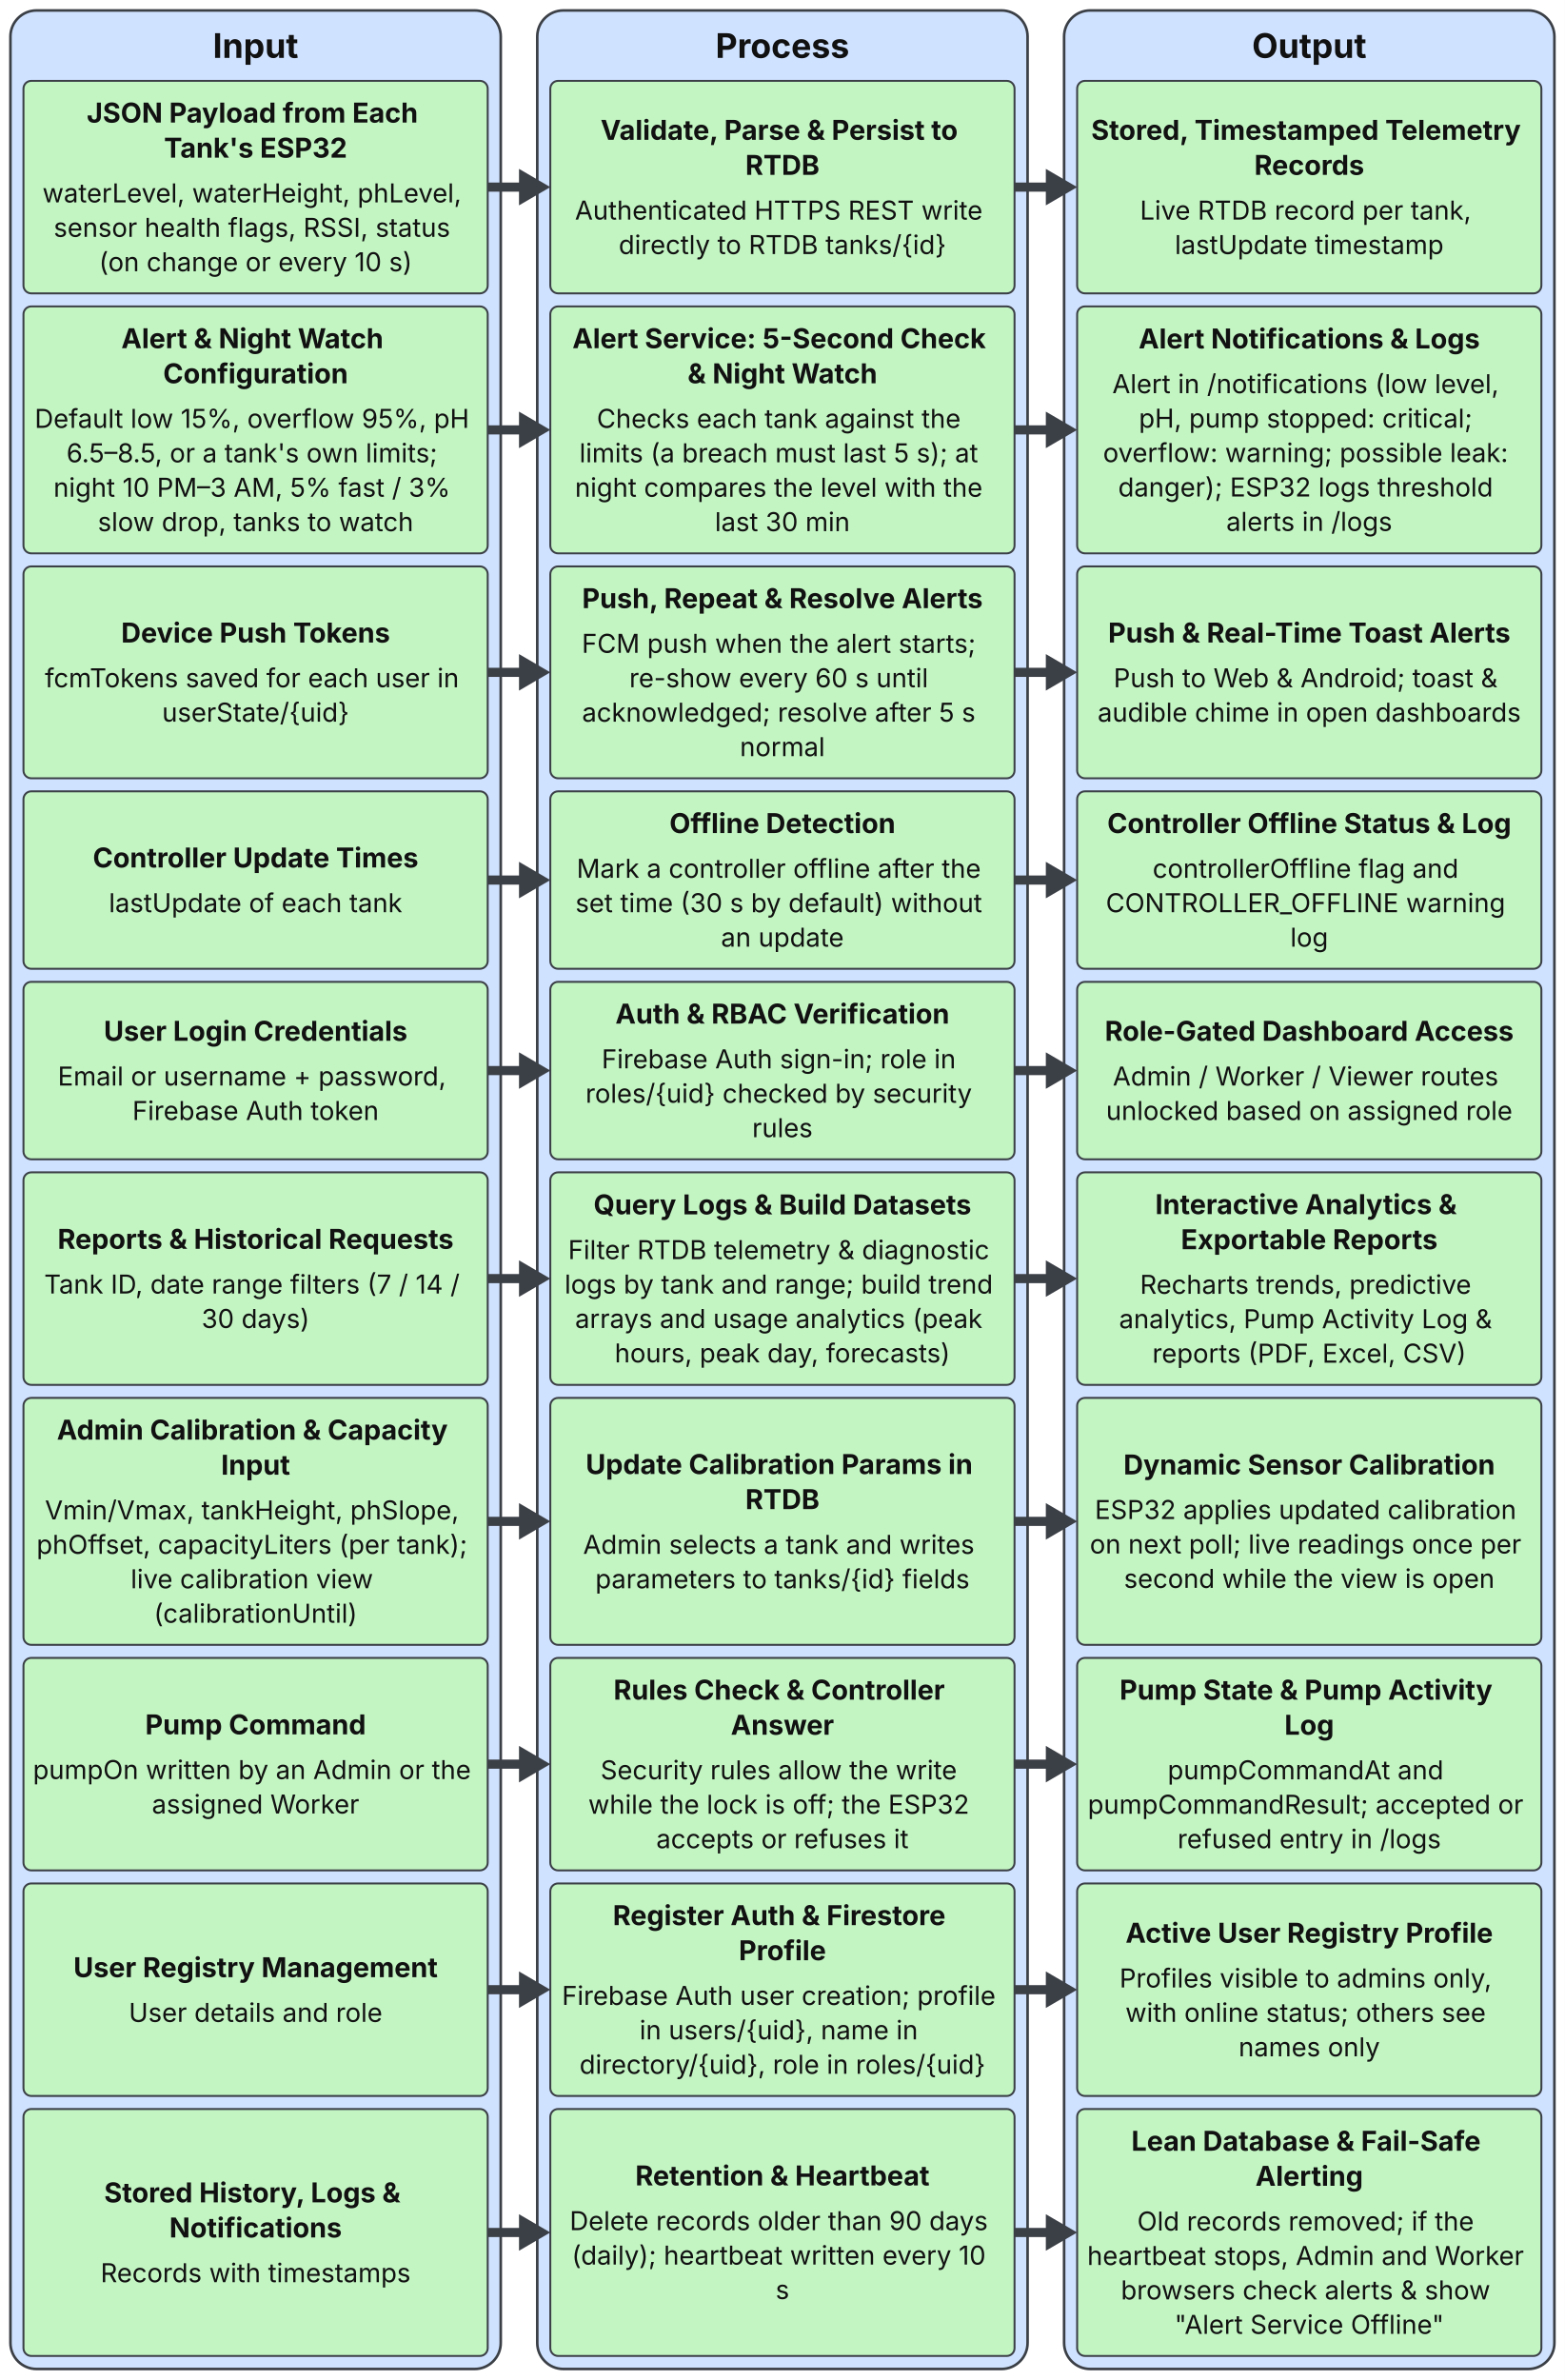
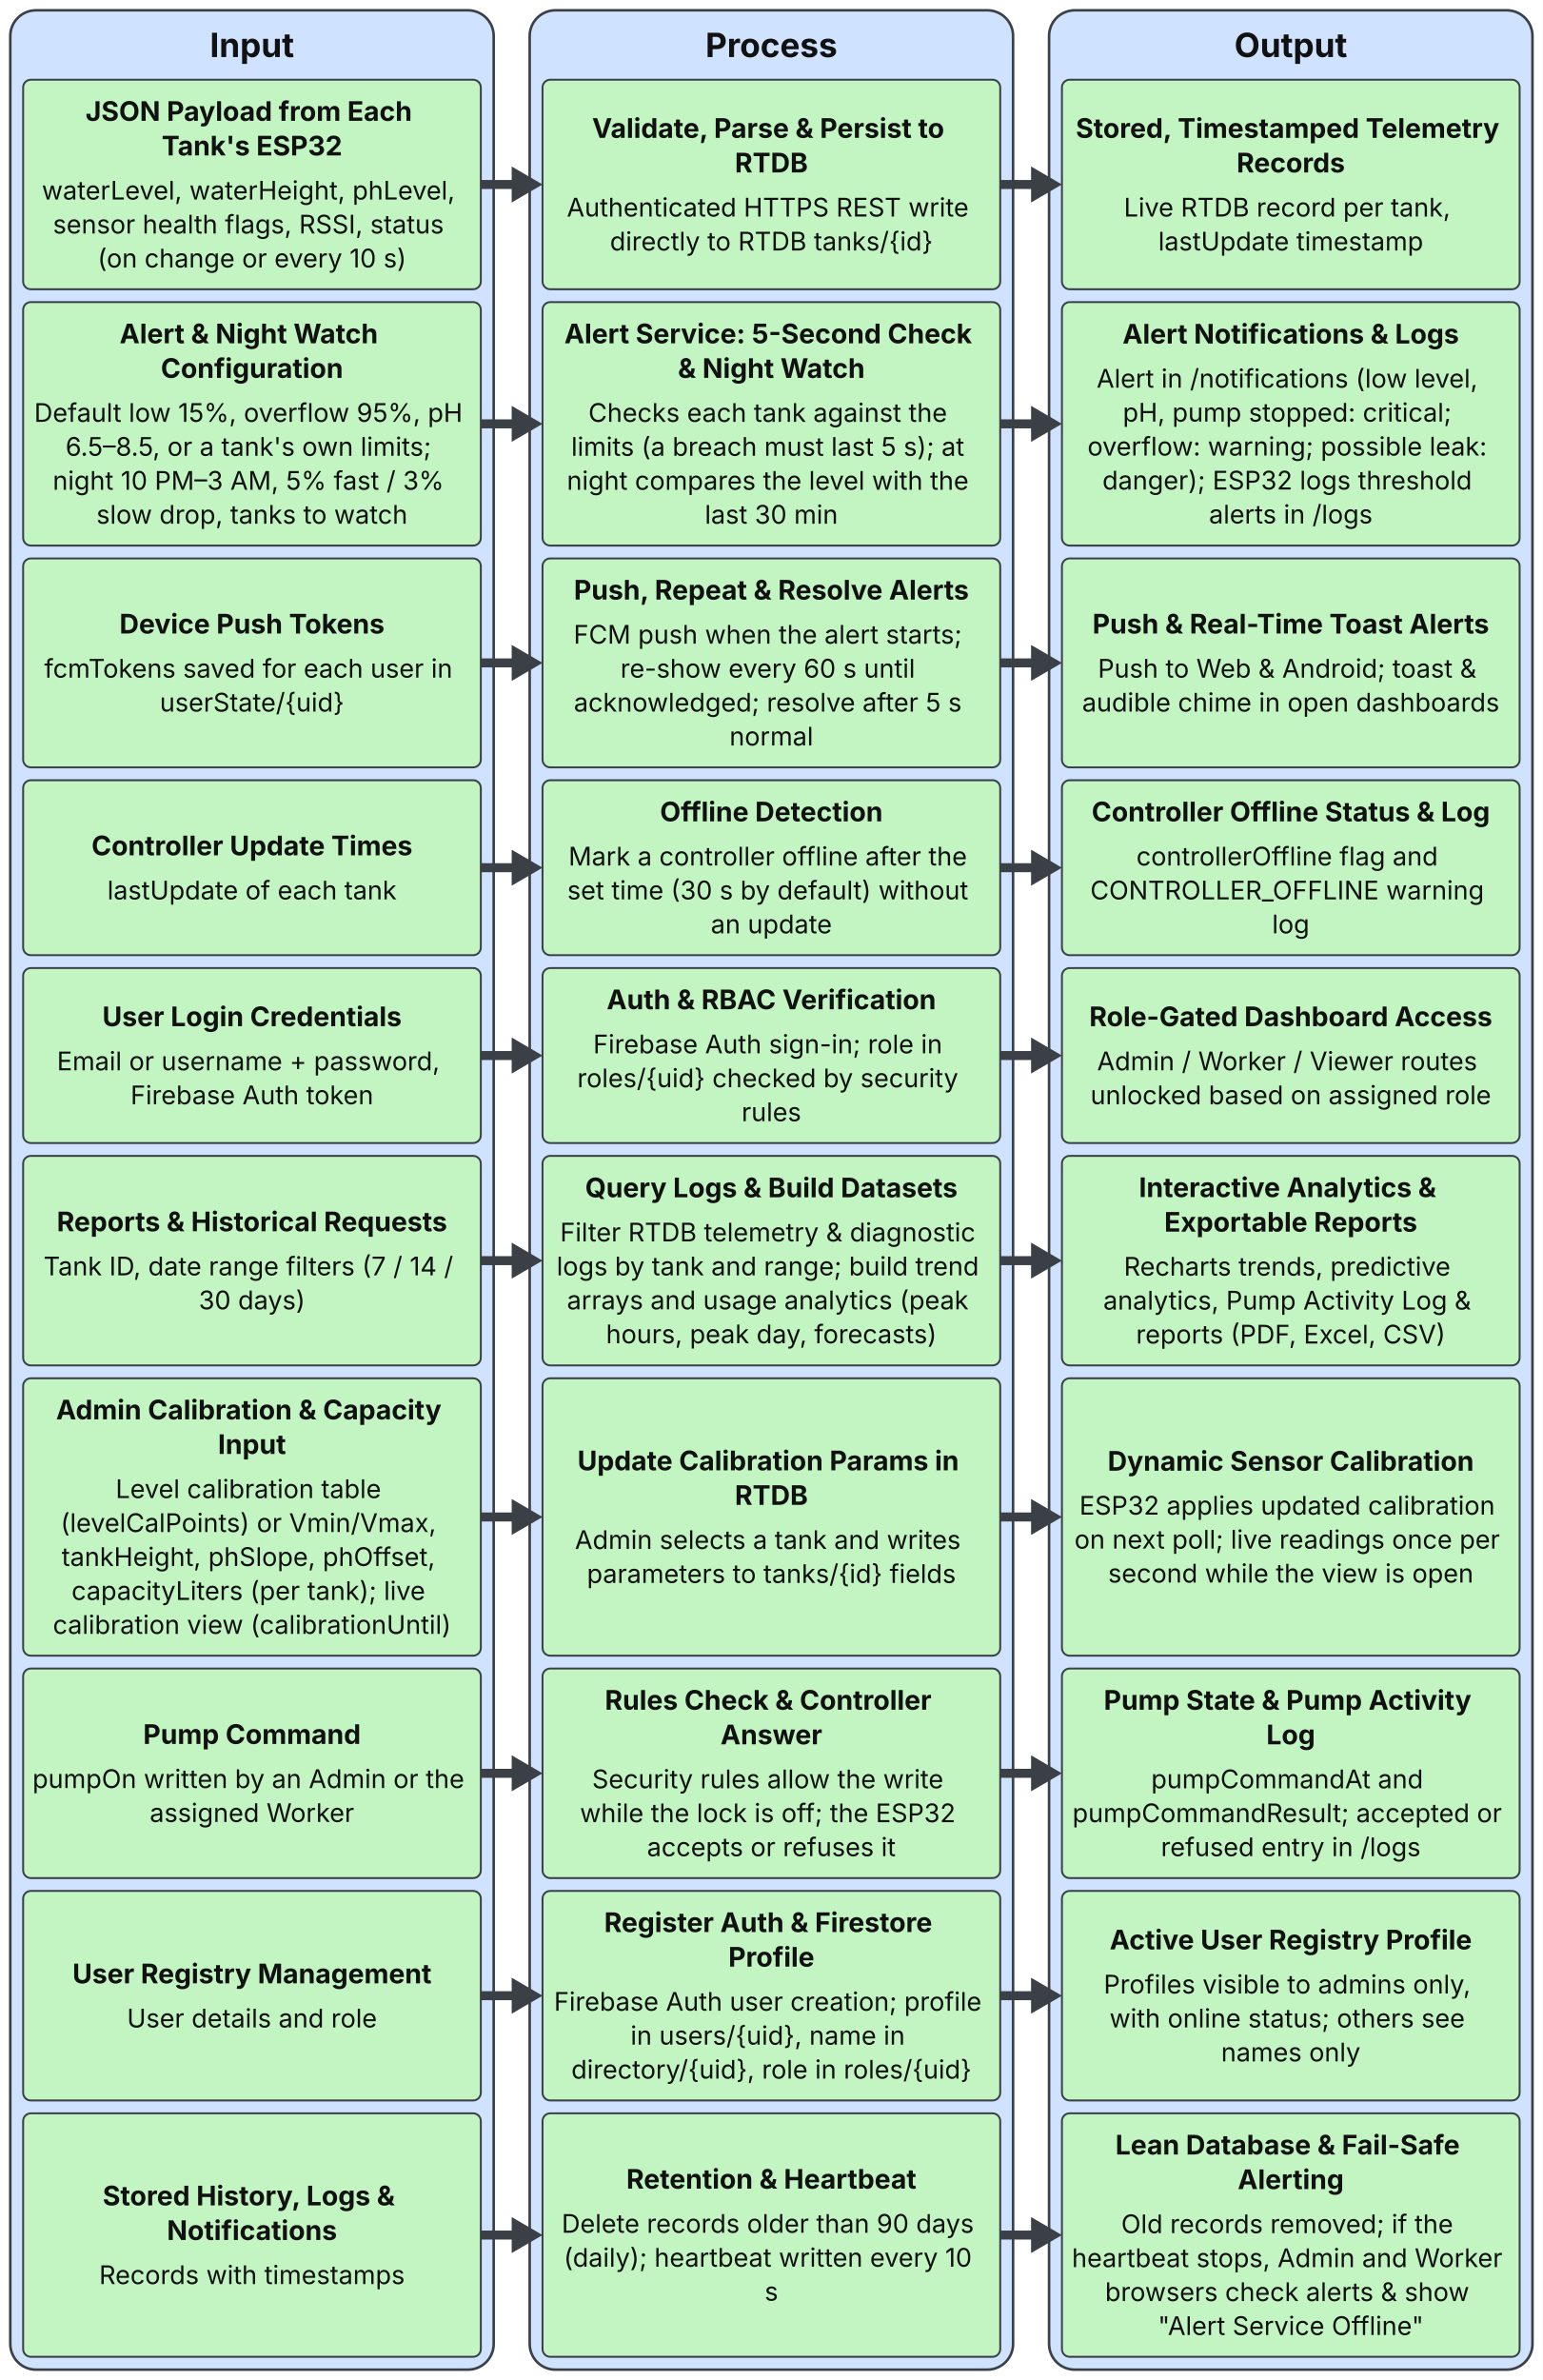
- <svg xmlns="http://www.w3.org/2000/svg" width="1200" height="1825" viewBox="0 0 1200 1825">
-   <rect width="1200" height="1825" fill="#FFFFFF" />
+ <svg xmlns="http://www.w3.org/2000/svg" width="1200" height="1851" viewBox="0 0 1200 1851">
+   <rect width="1200" height="1851" fill="#FFFFFF" />
  <defs>
    <marker id="ah" viewBox="0 0 10 10" refX="9" refY="5" markerWidth="6" markerHeight="6" orient="auto-start-reverse">
      <path d="M0,0 L10,5 L0,10 z" fill="#3B3F46" />
    </marker>
    <marker id="ahs" viewBox="0 0 10 10" refX="9" refY="5" markerWidth="9" markerHeight="9" orient="auto-start-reverse">
      <path d="M0,0 L10,5 L0,10 z" fill="#3B3F46" />
    </marker>
  </defs>
-   <rect x="8" y="8" width="376" height="1808.56" rx="20" fill="#CFE2FF" stroke="#3B3F46" stroke-width="2" />
+   <rect x="8" y="8" width="376" height="1834.96" rx="20" fill="#CFE2FF" stroke="#3B3F46" stroke-width="2" />
  <text x="196" y="44.4" font-family="Inter, 'Segoe UI', Arial, sans-serif" font-size="26" font-weight="700" text-anchor="middle" fill="#111111">
    <tspan x="196" dy="0">Input</tspan>
  </text>
-   <rect x="412" y="8" width="376" height="1808.56" rx="20" fill="#CFE2FF" stroke="#3B3F46" stroke-width="2" />
+   <rect x="412" y="8" width="376" height="1834.96" rx="20" fill="#CFE2FF" stroke="#3B3F46" stroke-width="2" />
  <text x="600" y="44.4" font-family="Inter, 'Segoe UI', Arial, sans-serif" font-size="26" font-weight="700" text-anchor="middle" fill="#111111">
    <tspan x="600" dy="0">Process</tspan>
  </text>
-   <rect x="816" y="8" width="376" height="1808.56" rx="20" fill="#CFE2FF" stroke="#3B3F46" stroke-width="2" />
+   <rect x="816" y="8" width="376" height="1834.96" rx="20" fill="#CFE2FF" stroke="#3B3F46" stroke-width="2" />
  <text x="1004" y="44.4" font-family="Inter, 'Segoe UI', Arial, sans-serif" font-size="26" font-weight="700" text-anchor="middle" fill="#111111">
    <tspan x="1004" dy="0">Output</tspan>
  </text>
  <rect x="18" y="62" width="356" height="162.96" rx="6" fill="#C3F5C3" stroke="#3B3F46" stroke-width="1.5" />
  <text x="196" y="94.0" font-family="Inter, 'Segoe UI', Arial, sans-serif" font-size="21" font-weight="700" text-anchor="middle" fill="#111111">
    <tspan x="196" dy="0">JSON Payload from Each</tspan>
    <tspan x="196" dy="26.9">Tank's ESP32</tspan>
  </text>
  <text x="196" y="155.2" font-family="Inter, 'Segoe UI', Arial, sans-serif" font-size="20" font-weight="400" text-anchor="middle" fill="#111111">
    <tspan x="196" dy="0">waterLevel, waterHeight, phLevel,</tspan>
    <tspan x="196" dy="26.4">sensor health flags, RSSI, status</tspan>
    <tspan x="196" dy="26.4">(on change or every 10 s)</tspan>
  </text>
  <rect x="422" y="62" width="356" height="162.96" rx="6" fill="#C3F5C3" stroke="#3B3F46" stroke-width="1.5" />
  <text x="600" y="107.2" font-family="Inter, 'Segoe UI', Arial, sans-serif" font-size="21" font-weight="700" text-anchor="middle" fill="#111111">
    <tspan x="600" dy="0">Validate, Parse &amp; Persist to</tspan>
    <tspan x="600" dy="26.9">RTDB</tspan>
  </text>
  <text x="600" y="168.4" font-family="Inter, 'Segoe UI', Arial, sans-serif" font-size="20" font-weight="400" text-anchor="middle" fill="#111111">
    <tspan x="600" dy="0">Authenticated HTTPS REST write</tspan>
    <tspan x="600" dy="26.4">directly to RTDB tanks/{id}</tspan>
  </text>
  <rect x="826" y="62" width="356" height="162.96" rx="6" fill="#C3F5C3" stroke="#3B3F46" stroke-width="1.5" />
  <text x="1004" y="107.2" font-family="Inter, 'Segoe UI', Arial, sans-serif" font-size="21" font-weight="700" text-anchor="middle" fill="#111111">
    <tspan x="1004" dy="0">Stored, Timestamped Telemetry</tspan>
    <tspan x="1004" dy="26.9">Records</tspan>
  </text>
  <text x="1004" y="168.4" font-family="Inter, 'Segoe UI', Arial, sans-serif" font-size="20" font-weight="400" text-anchor="middle" fill="#111111">
    <tspan x="1004" dy="0">Live RTDB record per tank,</tspan>
    <tspan x="1004" dy="26.4">lastUpdate timestamp</tspan>
  </text>
  <line x1="374" y1="143.48" x2="402" y2="143.48" stroke="#3B3F46" stroke-width="7" />
  <polygon points="398,129.48 422,143.48 398,157.48" fill="#3B3F46" />
  <line x1="778" y1="143.48" x2="806" y2="143.48" stroke="#3B3F46" stroke-width="7" />
  <polygon points="802,129.48 826,143.48 802,157.48" fill="#3B3F46" />
  <rect x="18" y="234.96" width="356" height="189.36" rx="6" fill="#C3F5C3" stroke="#3B3F46" stroke-width="1.5" />
  <text x="196" y="267.0" font-family="Inter, 'Segoe UI', Arial, sans-serif" font-size="21" font-weight="700" text-anchor="middle" fill="#111111">
    <tspan x="196" dy="0">Alert &amp; Night Watch</tspan>
    <tspan x="196" dy="26.9">Configuration</tspan>
  </text>
  <text x="196" y="328.1" font-family="Inter, 'Segoe UI', Arial, sans-serif" font-size="20" font-weight="400" text-anchor="middle" fill="#111111">
    <tspan x="196" dy="0">Default low 15%, overflow 95%, pH</tspan>
    <tspan x="196" dy="26.4">6.5–8.5, or a tank's own limits;</tspan>
    <tspan x="196" dy="26.4">night 10 PM–3 AM, 5% fast / 3%</tspan>
    <tspan x="196" dy="26.4">slow drop, tanks to watch</tspan>
  </text>
  <rect x="422" y="234.96" width="356" height="189.36" rx="6" fill="#C3F5C3" stroke="#3B3F46" stroke-width="1.5" />
  <text x="600" y="267.0" font-family="Inter, 'Segoe UI', Arial, sans-serif" font-size="21" font-weight="700" text-anchor="middle" fill="#111111">
    <tspan x="600" dy="0">Alert Service: 5-Second Check</tspan>
    <tspan x="600" dy="26.9">&amp; Night Watch</tspan>
  </text>
  <text x="600" y="328.1" font-family="Inter, 'Segoe UI', Arial, sans-serif" font-size="20" font-weight="400" text-anchor="middle" fill="#111111">
    <tspan x="600" dy="0">Checks each tank against the</tspan>
    <tspan x="600" dy="26.4">limits (a breach must last 5 s); at</tspan>
    <tspan x="600" dy="26.4">night compares the level with the</tspan>
    <tspan x="600" dy="26.4">last 30 min</tspan>
  </text>
  <rect x="826" y="234.96" width="356" height="189.36" rx="6" fill="#C3F5C3" stroke="#3B3F46" stroke-width="1.5" />
  <text x="1004" y="267.2" font-family="Inter, 'Segoe UI', Arial, sans-serif" font-size="21" font-weight="700" text-anchor="middle" fill="#111111">
    <tspan x="1004" dy="0">Alert Notifications &amp; Logs</tspan>
  </text>
  <text x="1004" y="301.5" font-family="Inter, 'Segoe UI', Arial, sans-serif" font-size="20" font-weight="400" text-anchor="middle" fill="#111111">
    <tspan x="1004" dy="0">Alert in /notifications (low level,</tspan>
    <tspan x="1004" dy="26.4">pH, pump stopped: critical;</tspan>
    <tspan x="1004" dy="26.4">overflow: warning; possible leak:</tspan>
    <tspan x="1004" dy="26.4">danger); ESP32 logs threshold</tspan>
    <tspan x="1004" dy="26.4">alerts in /logs</tspan>
  </text>
  <line x1="374" y1="329.64" x2="402" y2="329.64" stroke="#3B3F46" stroke-width="7" />
  <polygon points="398,315.64 422,329.64 398,343.64" fill="#3B3F46" />
  <line x1="778" y1="329.64" x2="806" y2="329.64" stroke="#3B3F46" stroke-width="7" />
  <polygon points="802,315.64 826,329.64 802,343.64" fill="#3B3F46" />
  <rect x="18" y="434.32" width="356" height="162.48" rx="6" fill="#C3F5C3" stroke="#3B3F46" stroke-width="1.5" />
  <text x="196" y="492.7" font-family="Inter, 'Segoe UI', Arial, sans-serif" font-size="21" font-weight="700" text-anchor="middle" fill="#111111">
    <tspan x="196" dy="0">Device Push Tokens</tspan>
  </text>
  <text x="196" y="527.0" font-family="Inter, 'Segoe UI', Arial, sans-serif" font-size="20" font-weight="400" text-anchor="middle" fill="#111111">
    <tspan x="196" dy="0">fcmTokens saved for each user in</tspan>
    <tspan x="196" dy="26.4">userState/{uid}</tspan>
  </text>
  <rect x="422" y="434.32" width="356" height="162.48" rx="6" fill="#C3F5C3" stroke="#3B3F46" stroke-width="1.5" />
  <text x="600" y="466.3" font-family="Inter, 'Segoe UI', Arial, sans-serif" font-size="21" font-weight="700" text-anchor="middle" fill="#111111">
    <tspan x="600" dy="0">Push, Repeat &amp; Resolve Alerts</tspan>
  </text>
  <text x="600" y="500.6" font-family="Inter, 'Segoe UI', Arial, sans-serif" font-size="20" font-weight="400" text-anchor="middle" fill="#111111">
    <tspan x="600" dy="0">FCM push when the alert starts;</tspan>
    <tspan x="600" dy="26.4">re-show every 60 s until</tspan>
    <tspan x="600" dy="26.4">acknowledged; resolve after 5 s</tspan>
    <tspan x="600" dy="26.4">normal</tspan>
  </text>
  <rect x="826" y="434.32" width="356" height="162.48" rx="6" fill="#C3F5C3" stroke="#3B3F46" stroke-width="1.5" />
  <text x="1004" y="492.7" font-family="Inter, 'Segoe UI', Arial, sans-serif" font-size="21" font-weight="700" text-anchor="middle" fill="#111111">
    <tspan x="1004" dy="0">Push &amp; Real-Time Toast Alerts</tspan>
  </text>
  <text x="1004" y="527.0" font-family="Inter, 'Segoe UI', Arial, sans-serif" font-size="20" font-weight="400" text-anchor="middle" fill="#111111">
    <tspan x="1004" dy="0">Push to Web &amp; Android; toast &amp;</tspan>
    <tspan x="1004" dy="26.4">audible chime in open dashboards</tspan>
  </text>
  <line x1="374" y1="515.56" x2="402" y2="515.56" stroke="#3B3F46" stroke-width="7" />
  <polygon points="398,501.56 422,515.56 398,529.56" fill="#3B3F46" />
  <line x1="778" y1="515.56" x2="806" y2="515.56" stroke="#3B3F46" stroke-width="7" />
  <polygon points="802,501.56 826,515.56 802,529.56" fill="#3B3F46" />
  <rect x="18" y="606.8" width="356" height="136.08" rx="6" fill="#C3F5C3" stroke="#3B3F46" stroke-width="1.5" />
  <text x="196" y="665.2" font-family="Inter, 'Segoe UI', Arial, sans-serif" font-size="21" font-weight="700" text-anchor="middle" fill="#111111">
    <tspan x="196" dy="0">Controller Update Times</tspan>
  </text>
  <text x="196" y="699.5" font-family="Inter, 'Segoe UI', Arial, sans-serif" font-size="20" font-weight="400" text-anchor="middle" fill="#111111">
    <tspan x="196" dy="0">lastUpdate of each tank</tspan>
  </text>
  <rect x="422" y="606.8" width="356" height="136.08" rx="6" fill="#C3F5C3" stroke="#3B3F46" stroke-width="1.5" />
  <text x="600" y="638.8" font-family="Inter, 'Segoe UI', Arial, sans-serif" font-size="21" font-weight="700" text-anchor="middle" fill="#111111">
    <tspan x="600" dy="0">Offline Detection</tspan>
  </text>
  <text x="600" y="673.1" font-family="Inter, 'Segoe UI', Arial, sans-serif" font-size="20" font-weight="400" text-anchor="middle" fill="#111111">
    <tspan x="600" dy="0">Mark a controller offline after the</tspan>
    <tspan x="600" dy="26.4">set time (30 s by default) without</tspan>
    <tspan x="600" dy="26.4">an update</tspan>
  </text>
  <rect x="826" y="606.8" width="356" height="136.08" rx="6" fill="#C3F5C3" stroke="#3B3F46" stroke-width="1.5" />
  <text x="1004" y="638.8" font-family="Inter, 'Segoe UI', Arial, sans-serif" font-size="21" font-weight="700" text-anchor="middle" fill="#111111">
    <tspan x="1004" dy="0">Controller Offline Status &amp; Log</tspan>
  </text>
  <text x="1004" y="673.1" font-family="Inter, 'Segoe UI', Arial, sans-serif" font-size="20" font-weight="400" text-anchor="middle" fill="#111111">
    <tspan x="1004" dy="0">controllerOffline flag and</tspan>
    <tspan x="1004" dy="26.4">CONTROLLER_OFFLINE warning</tspan>
    <tspan x="1004" dy="26.4">log</tspan>
  </text>
  <line x1="374" y1="674.84" x2="402" y2="674.84" stroke="#3B3F46" stroke-width="7" />
  <polygon points="398,660.84 422,674.84 398,688.84" fill="#3B3F46" />
  <line x1="778" y1="674.84" x2="806" y2="674.84" stroke="#3B3F46" stroke-width="7" />
  <polygon points="802,660.84 826,674.84 802,688.84" fill="#3B3F46" />
  <rect x="18" y="752.88" width="356" height="136.08" rx="6" fill="#C3F5C3" stroke="#3B3F46" stroke-width="1.5" />
  <text x="196" y="798.1" font-family="Inter, 'Segoe UI', Arial, sans-serif" font-size="21" font-weight="700" text-anchor="middle" fill="#111111">
    <tspan x="196" dy="0">User Login Credentials</tspan>
  </text>
  <text x="196" y="832.4" font-family="Inter, 'Segoe UI', Arial, sans-serif" font-size="20" font-weight="400" text-anchor="middle" fill="#111111">
    <tspan x="196" dy="0">Email or username + password,</tspan>
    <tspan x="196" dy="26.4">Firebase Auth token</tspan>
  </text>
  <rect x="422" y="752.88" width="356" height="136.08" rx="6" fill="#C3F5C3" stroke="#3B3F46" stroke-width="1.5" />
  <text x="600" y="784.9" font-family="Inter, 'Segoe UI', Arial, sans-serif" font-size="21" font-weight="700" text-anchor="middle" fill="#111111">
    <tspan x="600" dy="0">Auth &amp; RBAC Verification</tspan>
  </text>
  <text x="600" y="819.2" font-family="Inter, 'Segoe UI', Arial, sans-serif" font-size="20" font-weight="400" text-anchor="middle" fill="#111111">
    <tspan x="600" dy="0">Firebase Auth sign-in; role in</tspan>
    <tspan x="600" dy="26.4">roles/{uid} checked by security</tspan>
    <tspan x="600" dy="26.4">rules</tspan>
  </text>
  <rect x="826" y="752.88" width="356" height="136.08" rx="6" fill="#C3F5C3" stroke="#3B3F46" stroke-width="1.5" />
  <text x="1004" y="798.1" font-family="Inter, 'Segoe UI', Arial, sans-serif" font-size="21" font-weight="700" text-anchor="middle" fill="#111111">
    <tspan x="1004" dy="0">Role-Gated Dashboard Access</tspan>
  </text>
  <text x="1004" y="832.4" font-family="Inter, 'Segoe UI', Arial, sans-serif" font-size="20" font-weight="400" text-anchor="middle" fill="#111111">
    <tspan x="1004" dy="0">Admin / Worker / Viewer routes</tspan>
    <tspan x="1004" dy="26.4">unlocked based on assigned role</tspan>
  </text>
  <line x1="374" y1="820.92" x2="402" y2="820.92" stroke="#3B3F46" stroke-width="7" />
  <polygon points="398,806.92 422,820.92 398,834.92" fill="#3B3F46" />
  <line x1="778" y1="820.92" x2="806" y2="820.92" stroke="#3B3F46" stroke-width="7" />
  <polygon points="802,806.92 826,820.92 802,834.92" fill="#3B3F46" />
  <rect x="18" y="898.96" width="356" height="162.96" rx="6" fill="#C3F5C3" stroke="#3B3F46" stroke-width="1.5" />
  <text x="196" y="957.6" font-family="Inter, 'Segoe UI', Arial, sans-serif" font-size="21" font-weight="700" text-anchor="middle" fill="#111111">
    <tspan x="196" dy="0">Reports &amp; Historical Requests</tspan>
  </text>
  <text x="196" y="991.9" font-family="Inter, 'Segoe UI', Arial, sans-serif" font-size="20" font-weight="400" text-anchor="middle" fill="#111111">
    <tspan x="196" dy="0">Tank ID, date range filters (7 / 14 /</tspan>
    <tspan x="196" dy="26.4">30 days)</tspan>
  </text>
  <rect x="422" y="898.96" width="356" height="162.96" rx="6" fill="#C3F5C3" stroke="#3B3F46" stroke-width="1.5" />
  <text x="600" y="931.2" font-family="Inter, 'Segoe UI', Arial, sans-serif" font-size="21" font-weight="700" text-anchor="middle" fill="#111111">
    <tspan x="600" dy="0">Query Logs &amp; Build Datasets</tspan>
  </text>
  <text x="600" y="965.5" font-family="Inter, 'Segoe UI', Arial, sans-serif" font-size="20" font-weight="400" text-anchor="middle" fill="#111111">
    <tspan x="600" dy="0">Filter RTDB telemetry &amp; diagnostic</tspan>
    <tspan x="600" dy="26.4">logs by tank and range; build trend</tspan>
    <tspan x="600" dy="26.4">arrays and usage analytics (peak</tspan>
    <tspan x="600" dy="26.4">hours, peak day, forecasts)</tspan>
  </text>
  <rect x="826" y="898.96" width="356" height="162.96" rx="6" fill="#C3F5C3" stroke="#3B3F46" stroke-width="1.5" />
  <text x="1004" y="931.0" font-family="Inter, 'Segoe UI', Arial, sans-serif" font-size="21" font-weight="700" text-anchor="middle" fill="#111111">
    <tspan x="1004" dy="0">Interactive Analytics &amp;</tspan>
    <tspan x="1004" dy="26.9">Exportable Reports</tspan>
  </text>
  <text x="1004" y="992.1" font-family="Inter, 'Segoe UI', Arial, sans-serif" font-size="20" font-weight="400" text-anchor="middle" fill="#111111">
    <tspan x="1004" dy="0">Recharts trends, predictive</tspan>
    <tspan x="1004" dy="26.4">analytics, Pump Activity Log &amp;</tspan>
    <tspan x="1004" dy="26.4">reports (PDF, Excel, CSV)</tspan>
  </text>
  <line x1="374" y1="980.44" x2="402" y2="980.44" stroke="#3B3F46" stroke-width="7" />
  <polygon points="398,966.44 422,980.44 398,994.44" fill="#3B3F46" />
  <line x1="778" y1="980.44" x2="806" y2="980.44" stroke="#3B3F46" stroke-width="7" />
  <polygon points="802,966.44 826,980.44 802,994.44" fill="#3B3F46" />
-   <rect x="18" y="1071.92" width="356" height="189.36" rx="6" fill="#C3F5C3" stroke="#3B3F46" stroke-width="1.5" />
+   <rect x="18" y="1071.92" width="356" height="215.76" rx="6" fill="#C3F5C3" stroke="#3B3F46" stroke-width="1.5" />
  <text x="196" y="1103.9" font-family="Inter, 'Segoe UI', Arial, sans-serif" font-size="21" font-weight="700" text-anchor="middle" fill="#111111">
    <tspan x="196" dy="0">Admin Calibration &amp; Capacity</tspan>
    <tspan x="196" dy="26.9">Input</tspan>
  </text>
  <text x="196" y="1165.1" font-family="Inter, 'Segoe UI', Arial, sans-serif" font-size="20" font-weight="400" text-anchor="middle" fill="#111111">
-     <tspan x="196" dy="0">Vmin/Vmax, tankHeight, phSlope,</tspan>
-     <tspan x="196" dy="26.4">phOffset, capacityLiters (per tank);</tspan>
-     <tspan x="196" dy="26.4">live calibration view</tspan>
-     <tspan x="196" dy="26.4">(calibrationUntil)</tspan>
-   </text>
-   <rect x="422" y="1071.92" width="356" height="189.36" rx="6" fill="#C3F5C3" stroke="#3B3F46" stroke-width="1.5" />
-   <text x="600" y="1130.3" font-family="Inter, 'Segoe UI', Arial, sans-serif" font-size="21" font-weight="700" text-anchor="middle" fill="#111111">
+     <tspan x="196" dy="0">Level calibration table</tspan>
+     <tspan x="196" dy="26.4">(levelCalPoints) or Vmin/Vmax,</tspan>
+     <tspan x="196" dy="26.4">tankHeight, phSlope, phOffset,</tspan>
+     <tspan x="196" dy="26.4">capacityLiters (per tank); live</tspan>
+     <tspan x="196" dy="26.4">calibration view (calibrationUntil)</tspan>
+   </text>
+   <rect x="422" y="1071.92" width="356" height="215.76" rx="6" fill="#C3F5C3" stroke="#3B3F46" stroke-width="1.5" />
+   <text x="600" y="1143.5" font-family="Inter, 'Segoe UI', Arial, sans-serif" font-size="21" font-weight="700" text-anchor="middle" fill="#111111">
    <tspan x="600" dy="0">Update Calibration Params in</tspan>
    <tspan x="600" dy="26.9">RTDB</tspan>
  </text>
-   <text x="600" y="1191.5" font-family="Inter, 'Segoe UI', Arial, sans-serif" font-size="20" font-weight="400" text-anchor="middle" fill="#111111">
+   <text x="600" y="1204.7" font-family="Inter, 'Segoe UI', Arial, sans-serif" font-size="20" font-weight="400" text-anchor="middle" fill="#111111">
    <tspan x="600" dy="0">Admin selects a tank and writes</tspan>
    <tspan x="600" dy="26.4">parameters to tanks/{id} fields</tspan>
  </text>
-   <rect x="826" y="1071.92" width="356" height="189.36" rx="6" fill="#C3F5C3" stroke="#3B3F46" stroke-width="1.5" />
-   <text x="1004" y="1130.6" font-family="Inter, 'Segoe UI', Arial, sans-serif" font-size="21" font-weight="700" text-anchor="middle" fill="#111111">
+   <rect x="826" y="1071.92" width="356" height="215.76" rx="6" fill="#C3F5C3" stroke="#3B3F46" stroke-width="1.5" />
+   <text x="1004" y="1143.8" font-family="Inter, 'Segoe UI', Arial, sans-serif" font-size="21" font-weight="700" text-anchor="middle" fill="#111111">
    <tspan x="1004" dy="0">Dynamic Sensor Calibration</tspan>
  </text>
-   <text x="1004" y="1164.8" font-family="Inter, 'Segoe UI', Arial, sans-serif" font-size="20" font-weight="400" text-anchor="middle" fill="#111111">
+   <text x="1004" y="1178.0" font-family="Inter, 'Segoe UI', Arial, sans-serif" font-size="20" font-weight="400" text-anchor="middle" fill="#111111">
    <tspan x="1004" dy="0">ESP32 applies updated calibration</tspan>
    <tspan x="1004" dy="26.4">on next poll; live readings once per</tspan>
    <tspan x="1004" dy="26.4">second while the view is open</tspan>
  </text>
-   <line x1="374" y1="1166.6" x2="402" y2="1166.6" stroke="#3B3F46" stroke-width="7" />
-   <polygon points="398,1152.6 422,1166.6 398,1180.6" fill="#3B3F46" />
-   <line x1="778" y1="1166.6" x2="806" y2="1166.6" stroke="#3B3F46" stroke-width="7" />
-   <polygon points="802,1152.6 826,1166.6 802,1180.6" fill="#3B3F46" />
-   <rect x="18" y="1271.28" width="356" height="162.96" rx="6" fill="#C3F5C3" stroke="#3B3F46" stroke-width="1.5" />
-   <text x="196" y="1329.9" font-family="Inter, 'Segoe UI', Arial, sans-serif" font-size="21" font-weight="700" text-anchor="middle" fill="#111111">
+   <line x1="374" y1="1179.8" x2="402" y2="1179.8" stroke="#3B3F46" stroke-width="7" />
+   <polygon points="398,1165.8 422,1179.8 398,1193.8" fill="#3B3F46" />
+   <line x1="778" y1="1179.8" x2="806" y2="1179.8" stroke="#3B3F46" stroke-width="7" />
+   <polygon points="802,1165.8 826,1179.8 802,1193.8" fill="#3B3F46" />
+   <rect x="18" y="1297.68" width="356" height="162.96" rx="6" fill="#C3F5C3" stroke="#3B3F46" stroke-width="1.5" />
+   <text x="196" y="1356.3" font-family="Inter, 'Segoe UI', Arial, sans-serif" font-size="21" font-weight="700" text-anchor="middle" fill="#111111">
    <tspan x="196" dy="0">Pump Command</tspan>
  </text>
-   <text x="196" y="1364.2" font-family="Inter, 'Segoe UI', Arial, sans-serif" font-size="20" font-weight="400" text-anchor="middle" fill="#111111">
+   <text x="196" y="1390.6" font-family="Inter, 'Segoe UI', Arial, sans-serif" font-size="20" font-weight="400" text-anchor="middle" fill="#111111">
    <tspan x="196" dy="0">pumpOn written by an Admin or the</tspan>
    <tspan x="196" dy="26.4">assigned Worker</tspan>
  </text>
-   <rect x="422" y="1271.28" width="356" height="162.96" rx="6" fill="#C3F5C3" stroke="#3B3F46" stroke-width="1.5" />
-   <text x="600" y="1303.3" font-family="Inter, 'Segoe UI', Arial, sans-serif" font-size="21" font-weight="700" text-anchor="middle" fill="#111111">
+   <rect x="422" y="1297.68" width="356" height="162.96" rx="6" fill="#C3F5C3" stroke="#3B3F46" stroke-width="1.5" />
+   <text x="600" y="1329.7" font-family="Inter, 'Segoe UI', Arial, sans-serif" font-size="21" font-weight="700" text-anchor="middle" fill="#111111">
    <tspan x="600" dy="0">Rules Check &amp; Controller</tspan>
    <tspan x="600" dy="26.9">Answer</tspan>
  </text>
-   <text x="600" y="1364.4" font-family="Inter, 'Segoe UI', Arial, sans-serif" font-size="20" font-weight="400" text-anchor="middle" fill="#111111">
+   <text x="600" y="1390.8" font-family="Inter, 'Segoe UI', Arial, sans-serif" font-size="20" font-weight="400" text-anchor="middle" fill="#111111">
    <tspan x="600" dy="0">Security rules allow the write</tspan>
    <tspan x="600" dy="26.4">while the lock is off; the ESP32</tspan>
    <tspan x="600" dy="26.4">accepts or refuses it</tspan>
  </text>
-   <rect x="826" y="1271.28" width="356" height="162.96" rx="6" fill="#C3F5C3" stroke="#3B3F46" stroke-width="1.5" />
-   <text x="1004" y="1303.3" font-family="Inter, 'Segoe UI', Arial, sans-serif" font-size="21" font-weight="700" text-anchor="middle" fill="#111111">
+   <rect x="826" y="1297.68" width="356" height="162.96" rx="6" fill="#C3F5C3" stroke="#3B3F46" stroke-width="1.5" />
+   <text x="1004" y="1329.7" font-family="Inter, 'Segoe UI', Arial, sans-serif" font-size="21" font-weight="700" text-anchor="middle" fill="#111111">
    <tspan x="1004" dy="0">Pump State &amp; Pump Activity</tspan>
    <tspan x="1004" dy="26.9">Log</tspan>
  </text>
-   <text x="1004" y="1364.4" font-family="Inter, 'Segoe UI', Arial, sans-serif" font-size="20" font-weight="400" text-anchor="middle" fill="#111111">
+   <text x="1004" y="1390.8" font-family="Inter, 'Segoe UI', Arial, sans-serif" font-size="20" font-weight="400" text-anchor="middle" fill="#111111">
    <tspan x="1004" dy="0">pumpCommandAt and</tspan>
    <tspan x="1004" dy="26.4">pumpCommandResult; accepted or</tspan>
    <tspan x="1004" dy="26.4">refused entry in /logs</tspan>
  </text>
-   <line x1="374" y1="1352.76" x2="402" y2="1352.76" stroke="#3B3F46" stroke-width="7" />
-   <polygon points="398,1338.76 422,1352.76 398,1366.76" fill="#3B3F46" />
-   <line x1="778" y1="1352.76" x2="806" y2="1352.76" stroke="#3B3F46" stroke-width="7" />
-   <polygon points="802,1338.76 826,1352.76 802,1366.76" fill="#3B3F46" />
-   <rect x="18" y="1444.24" width="356" height="162.96" rx="6" fill="#C3F5C3" stroke="#3B3F46" stroke-width="1.5" />
-   <text x="196" y="1516.1" font-family="Inter, 'Segoe UI', Arial, sans-serif" font-size="21" font-weight="700" text-anchor="middle" fill="#111111">
+   <line x1="374" y1="1379.16" x2="402" y2="1379.16" stroke="#3B3F46" stroke-width="7" />
+   <polygon points="398,1365.16 422,1379.16 398,1393.16" fill="#3B3F46" />
+   <line x1="778" y1="1379.16" x2="806" y2="1379.16" stroke="#3B3F46" stroke-width="7" />
+   <polygon points="802,1365.16 826,1379.16 802,1393.16" fill="#3B3F46" />
+   <rect x="18" y="1470.64" width="356" height="162.96" rx="6" fill="#C3F5C3" stroke="#3B3F46" stroke-width="1.5" />
+   <text x="196" y="1542.5" font-family="Inter, 'Segoe UI', Arial, sans-serif" font-size="21" font-weight="700" text-anchor="middle" fill="#111111">
    <tspan x="196" dy="0">User Registry Management</tspan>
  </text>
-   <text x="196" y="1550.4" font-family="Inter, 'Segoe UI', Arial, sans-serif" font-size="20" font-weight="400" text-anchor="middle" fill="#111111">
+   <text x="196" y="1576.8" font-family="Inter, 'Segoe UI', Arial, sans-serif" font-size="20" font-weight="400" text-anchor="middle" fill="#111111">
    <tspan x="196" dy="0">User details and role</tspan>
  </text>
-   <rect x="422" y="1444.24" width="356" height="162.96" rx="6" fill="#C3F5C3" stroke="#3B3F46" stroke-width="1.5" />
-   <text x="600" y="1476.2" font-family="Inter, 'Segoe UI', Arial, sans-serif" font-size="21" font-weight="700" text-anchor="middle" fill="#111111">
+   <rect x="422" y="1470.64" width="356" height="162.96" rx="6" fill="#C3F5C3" stroke="#3B3F46" stroke-width="1.5" />
+   <text x="600" y="1502.6" font-family="Inter, 'Segoe UI', Arial, sans-serif" font-size="21" font-weight="700" text-anchor="middle" fill="#111111">
    <tspan x="600" dy="0">Register Auth &amp; Firestore</tspan>
    <tspan x="600" dy="26.9">Profile</tspan>
  </text>
-   <text x="600" y="1537.4" font-family="Inter, 'Segoe UI', Arial, sans-serif" font-size="20" font-weight="400" text-anchor="middle" fill="#111111">
+   <text x="600" y="1563.8" font-family="Inter, 'Segoe UI', Arial, sans-serif" font-size="20" font-weight="400" text-anchor="middle" fill="#111111">
    <tspan x="600" dy="0">Firebase Auth user creation; profile</tspan>
    <tspan x="600" dy="26.4">in users/{uid}, name in</tspan>
    <tspan x="600" dy="26.4">directory/{uid}, role in roles/{uid}</tspan>
  </text>
-   <rect x="826" y="1444.24" width="356" height="162.96" rx="6" fill="#C3F5C3" stroke="#3B3F46" stroke-width="1.5" />
-   <text x="1004" y="1489.7" font-family="Inter, 'Segoe UI', Arial, sans-serif" font-size="21" font-weight="700" text-anchor="middle" fill="#111111">
+   <rect x="826" y="1470.64" width="356" height="162.96" rx="6" fill="#C3F5C3" stroke="#3B3F46" stroke-width="1.5" />
+   <text x="1004" y="1516.1" font-family="Inter, 'Segoe UI', Arial, sans-serif" font-size="21" font-weight="700" text-anchor="middle" fill="#111111">
    <tspan x="1004" dy="0">Active User Registry Profile</tspan>
  </text>
-   <text x="1004" y="1524.0" font-family="Inter, 'Segoe UI', Arial, sans-serif" font-size="20" font-weight="400" text-anchor="middle" fill="#111111">
+   <text x="1004" y="1550.4" font-family="Inter, 'Segoe UI', Arial, sans-serif" font-size="20" font-weight="400" text-anchor="middle" fill="#111111">
    <tspan x="1004" dy="0">Profiles visible to admins only,</tspan>
    <tspan x="1004" dy="26.4">with online status; others see</tspan>
    <tspan x="1004" dy="26.4">names only</tspan>
  </text>
-   <line x1="374" y1="1525.72" x2="402" y2="1525.72" stroke="#3B3F46" stroke-width="7" />
-   <polygon points="398,1511.72 422,1525.72 398,1539.72" fill="#3B3F46" />
-   <line x1="778" y1="1525.72" x2="806" y2="1525.72" stroke="#3B3F46" stroke-width="7" />
-   <polygon points="802,1511.72 826,1525.72 802,1539.72" fill="#3B3F46" />
-   <rect x="18" y="1617.2" width="356" height="189.36" rx="6" fill="#C3F5C3" stroke="#3B3F46" stroke-width="1.5" />
-   <text x="196" y="1688.8" font-family="Inter, 'Segoe UI', Arial, sans-serif" font-size="21" font-weight="700" text-anchor="middle" fill="#111111">
+   <line x1="374" y1="1552.12" x2="402" y2="1552.12" stroke="#3B3F46" stroke-width="7" />
+   <polygon points="398,1538.12 422,1552.12 398,1566.12" fill="#3B3F46" />
+   <line x1="778" y1="1552.12" x2="806" y2="1552.12" stroke="#3B3F46" stroke-width="7" />
+   <polygon points="802,1538.12 826,1552.12 802,1566.12" fill="#3B3F46" />
+   <rect x="18" y="1643.6" width="356" height="189.36" rx="6" fill="#C3F5C3" stroke="#3B3F46" stroke-width="1.5" />
+   <text x="196" y="1715.2" font-family="Inter, 'Segoe UI', Arial, sans-serif" font-size="21" font-weight="700" text-anchor="middle" fill="#111111">
    <tspan x="196" dy="0">Stored History, Logs &amp;</tspan>
    <tspan x="196" dy="26.9">Notifications</tspan>
  </text>
-   <text x="196" y="1750.0" font-family="Inter, 'Segoe UI', Arial, sans-serif" font-size="20" font-weight="400" text-anchor="middle" fill="#111111">
+   <text x="196" y="1776.4" font-family="Inter, 'Segoe UI', Arial, sans-serif" font-size="20" font-weight="400" text-anchor="middle" fill="#111111">
    <tspan x="196" dy="0">Records with timestamps</tspan>
  </text>
-   <rect x="422" y="1617.2" width="356" height="189.36" rx="6" fill="#C3F5C3" stroke="#3B3F46" stroke-width="1.5" />
-   <text x="600" y="1675.8" font-family="Inter, 'Segoe UI', Arial, sans-serif" font-size="21" font-weight="700" text-anchor="middle" fill="#111111">
+   <rect x="422" y="1643.6" width="356" height="189.36" rx="6" fill="#C3F5C3" stroke="#3B3F46" stroke-width="1.5" />
+   <text x="600" y="1702.2" font-family="Inter, 'Segoe UI', Arial, sans-serif" font-size="21" font-weight="700" text-anchor="middle" fill="#111111">
    <tspan x="600" dy="0">Retention &amp; Heartbeat</tspan>
  </text>
-   <text x="600" y="1710.1" font-family="Inter, 'Segoe UI', Arial, sans-serif" font-size="20" font-weight="400" text-anchor="middle" fill="#111111">
+   <text x="600" y="1736.5" font-family="Inter, 'Segoe UI', Arial, sans-serif" font-size="20" font-weight="400" text-anchor="middle" fill="#111111">
    <tspan x="600" dy="0">Delete records older than 90 days</tspan>
    <tspan x="600" dy="26.4">(daily); heartbeat written every 10</tspan>
    <tspan x="600" dy="26.4">s</tspan>
  </text>
-   <rect x="826" y="1617.2" width="356" height="189.36" rx="6" fill="#C3F5C3" stroke="#3B3F46" stroke-width="1.5" />
-   <text x="1004" y="1649.2" font-family="Inter, 'Segoe UI', Arial, sans-serif" font-size="21" font-weight="700" text-anchor="middle" fill="#111111">
+   <rect x="826" y="1643.6" width="356" height="189.36" rx="6" fill="#C3F5C3" stroke="#3B3F46" stroke-width="1.5" />
+   <text x="1004" y="1675.6" font-family="Inter, 'Segoe UI', Arial, sans-serif" font-size="21" font-weight="700" text-anchor="middle" fill="#111111">
    <tspan x="1004" dy="0">Lean Database &amp; Fail-Safe</tspan>
    <tspan x="1004" dy="26.9">Alerting</tspan>
  </text>
-   <text x="1004" y="1710.4" font-family="Inter, 'Segoe UI', Arial, sans-serif" font-size="20" font-weight="400" text-anchor="middle" fill="#111111">
+   <text x="1004" y="1736.8" font-family="Inter, 'Segoe UI', Arial, sans-serif" font-size="20" font-weight="400" text-anchor="middle" fill="#111111">
    <tspan x="1004" dy="0">Old records removed; if the</tspan>
    <tspan x="1004" dy="26.4">heartbeat stops, Admin and Worker</tspan>
    <tspan x="1004" dy="26.4">browsers check alerts &amp; show</tspan>
    <tspan x="1004" dy="26.4">"Alert Service Offline"</tspan>
  </text>
-   <line x1="374" y1="1711.88" x2="402" y2="1711.88" stroke="#3B3F46" stroke-width="7" />
-   <polygon points="398,1697.88 422,1711.88 398,1725.88" fill="#3B3F46" />
-   <line x1="778" y1="1711.88" x2="806" y2="1711.88" stroke="#3B3F46" stroke-width="7" />
-   <polygon points="802,1697.88 826,1711.88 802,1725.88" fill="#3B3F46" />
+   <line x1="374" y1="1738.28" x2="402" y2="1738.28" stroke="#3B3F46" stroke-width="7" />
+   <polygon points="398,1724.28 422,1738.28 398,1752.28" fill="#3B3F46" />
+   <line x1="778" y1="1738.28" x2="806" y2="1738.28" stroke="#3B3F46" stroke-width="7" />
+   <polygon points="802,1724.28 826,1738.28 802,1752.28" fill="#3B3F46" />
</svg>
